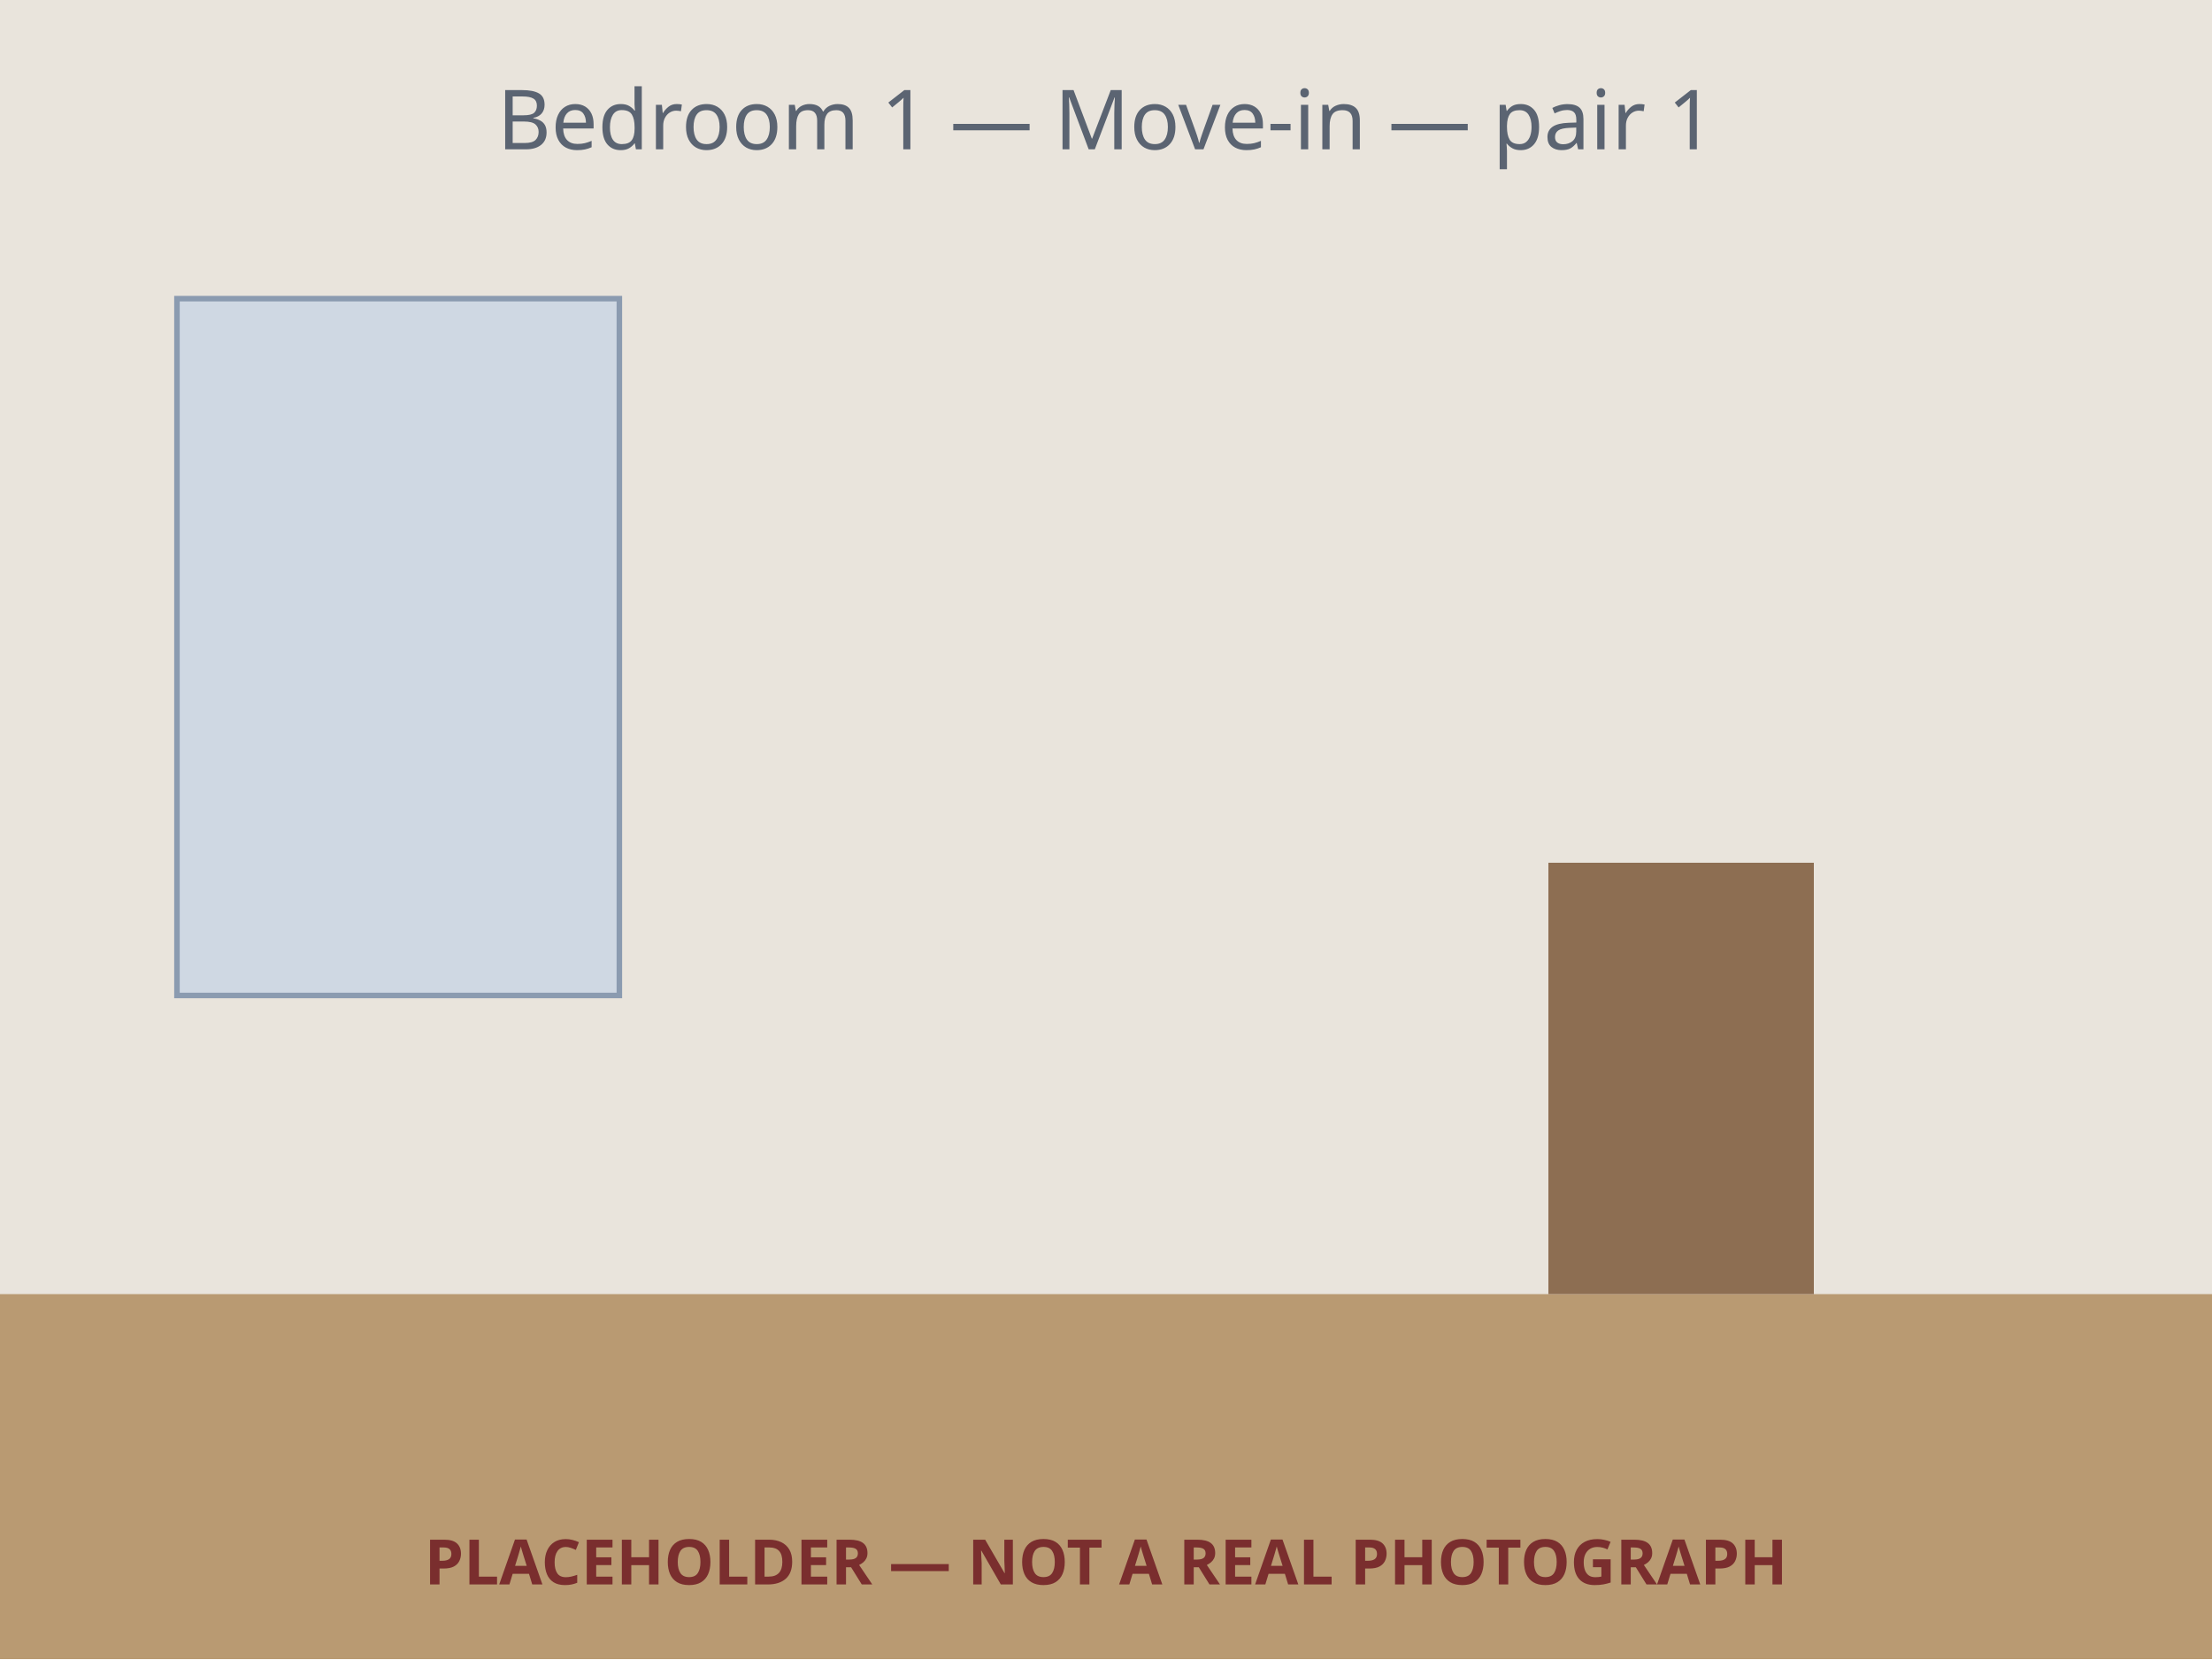
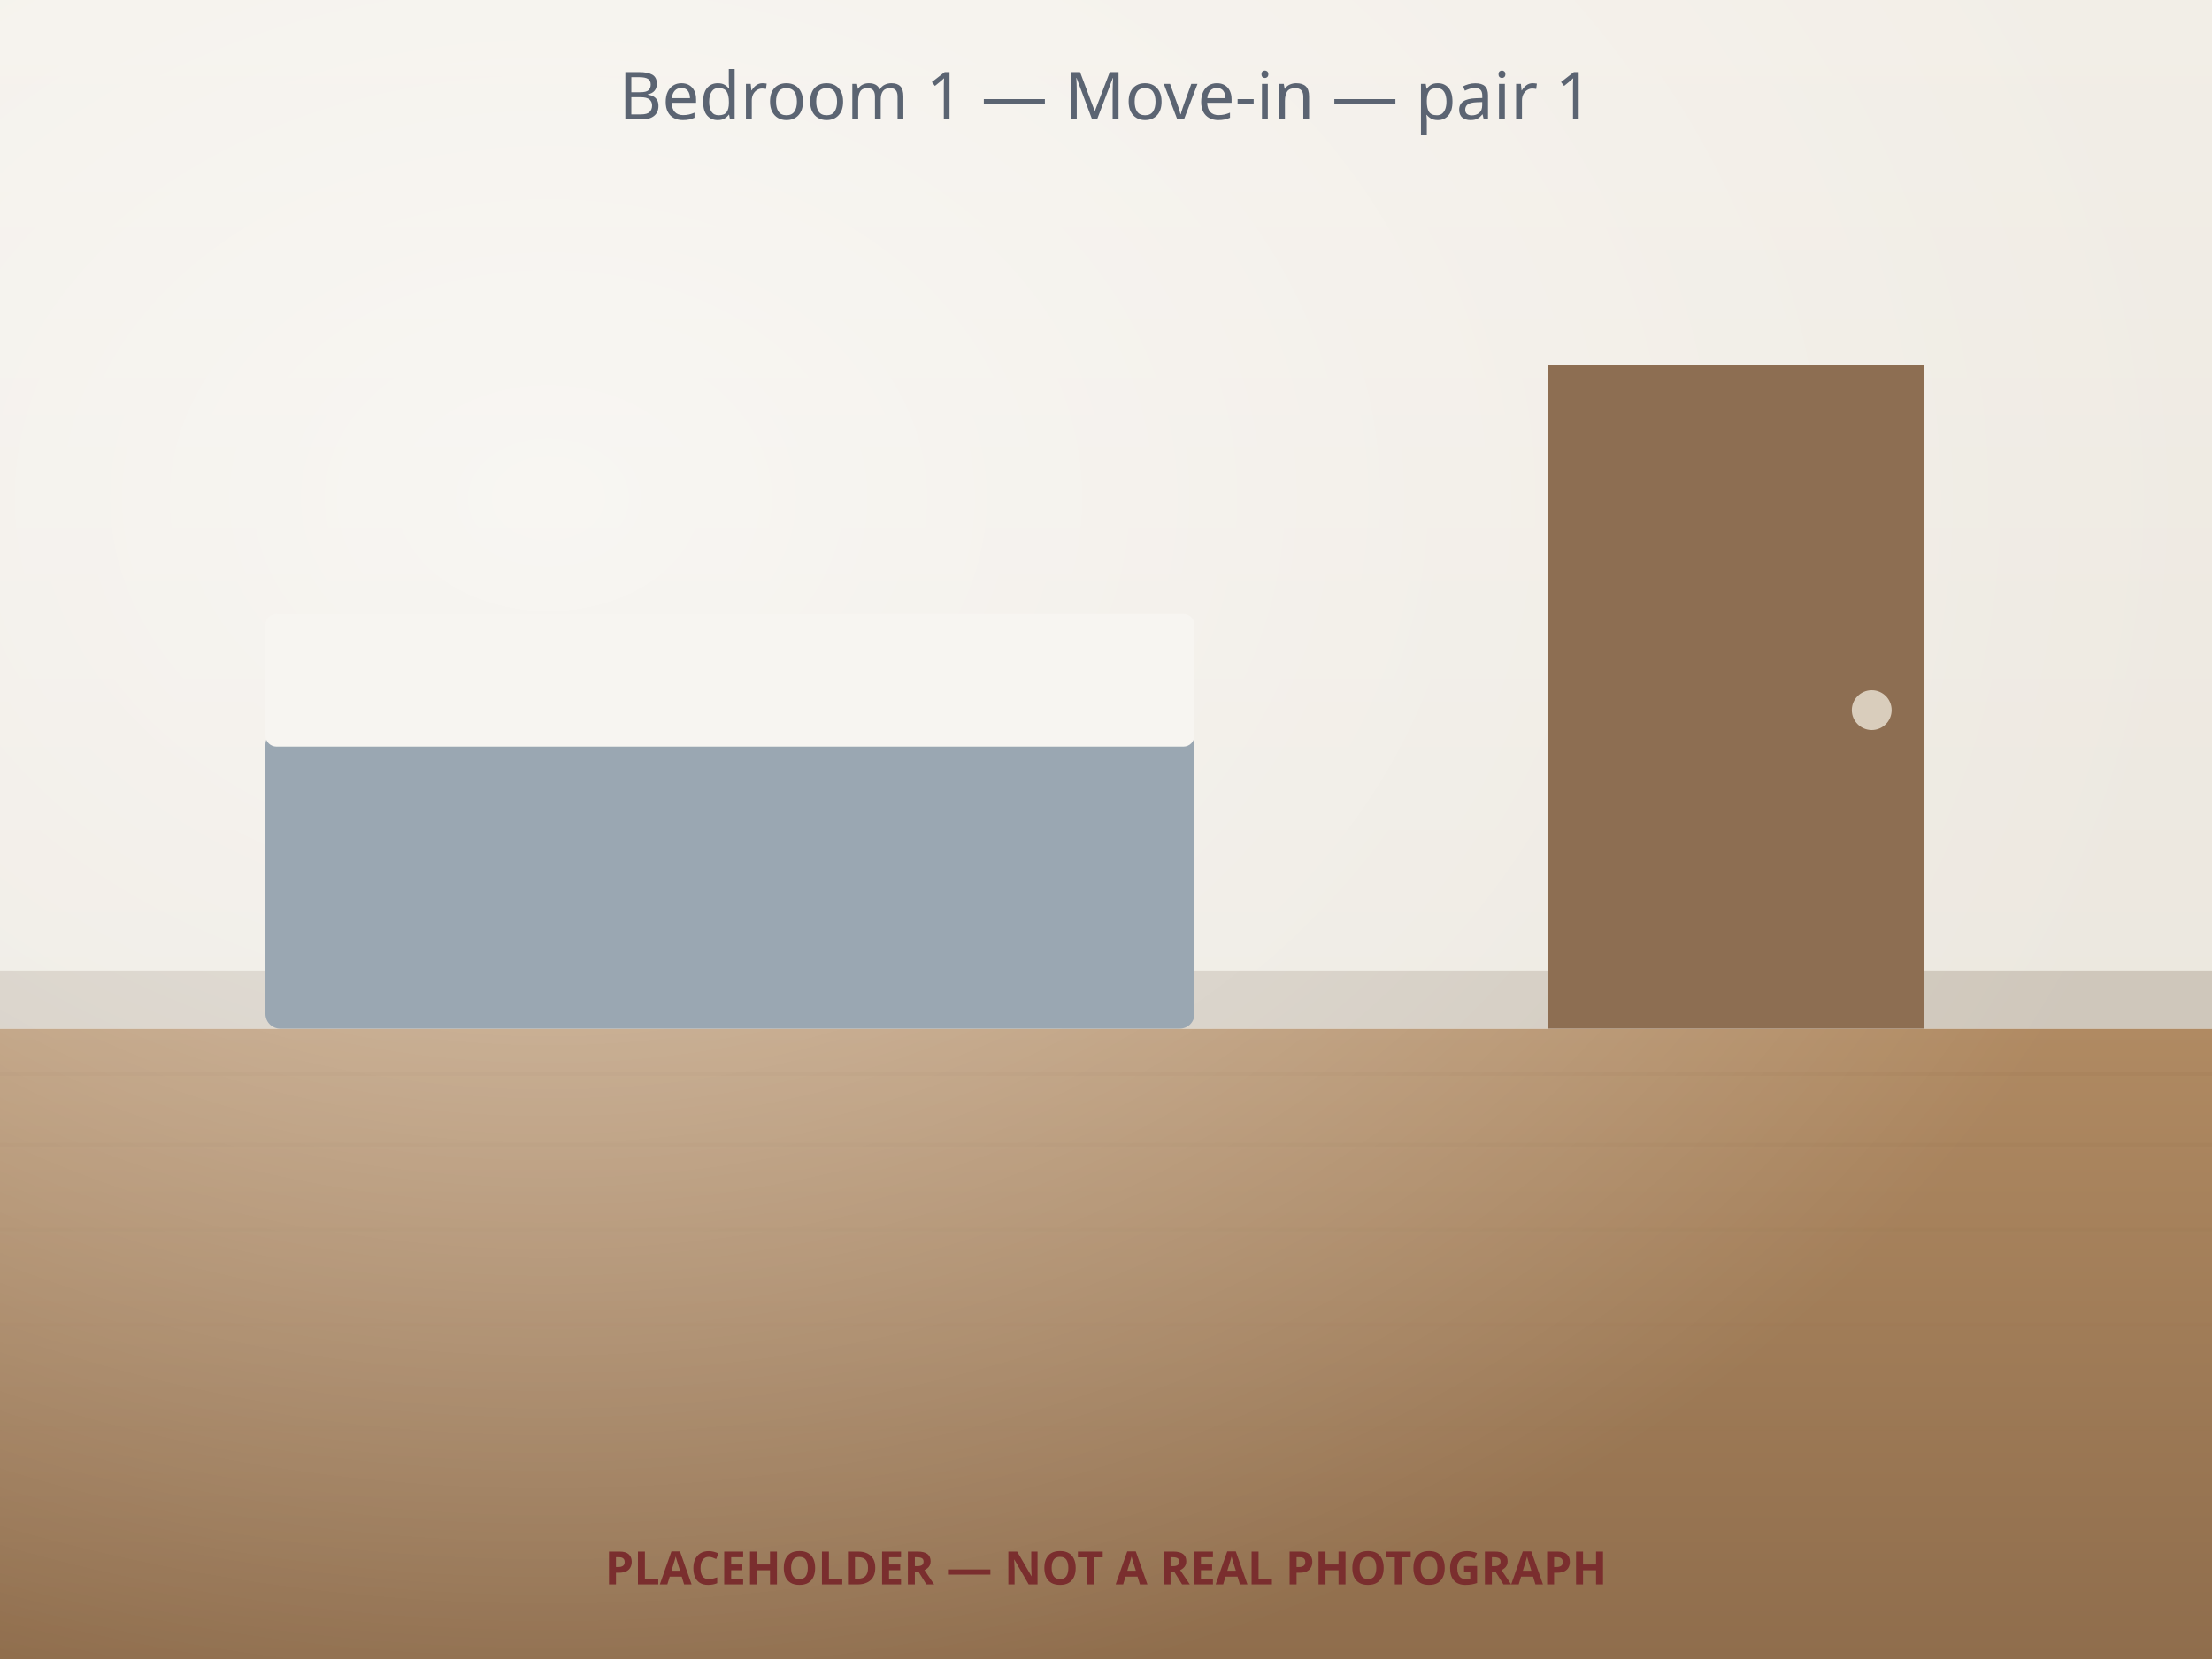
<svg xmlns="http://www.w3.org/2000/svg" width="1200" height="900" viewBox="0 0 1200 900" role="img">
-   <rect width="1200" height="900" fill="#e9e4dc" />
-   <rect y="702" width="1200" height="198" fill="#b99a72" />
-   <rect x="96" y="162" width="240" height="378" fill="#cfd8e3" stroke="#8b9bb0" stroke-width="3" />
-   <rect x="840" y="468" width="144" height="234" fill="#8d6e52" />
-   <text x="600" y="81" font-family="system-ui, sans-serif" font-size="45" fill="#5b6472" text-anchor="middle">Bedroom 1 — Move-in — pair 1</text>
-   <text x="600" y="859.5" font-family="system-ui, sans-serif" font-size="34" fill="#7a2e2e" text-anchor="middle" font-weight="600">PLACEHOLDER — NOT A REAL PHOTOGRAPH</text>
+   <defs>
+     <linearGradient id="wallg" x1="0" y1="0" x2="0" y2="1">
+       <stop offset="0" stop-color="#f2eee7" />
+       <stop offset="1" stop-color="#e8e3da" />
+     </linearGradient>
+     <linearGradient id="floorg" x1="0" y1="0" x2="0" y2="1">
+       <stop offset="0" stop-color="#b08a62" />
+       <stop offset="1" stop-color="#8f6d4c" />
+     </linearGradient>
+     <radialGradient id="daylight" cx="0.25" cy="0.3" r="0.75">
+       <stop offset="0" stop-color="#ffffff" stop-opacity="0.55" />
+       <stop offset="1" stop-color="#ffffff" stop-opacity="0" />
+     </radialGradient>
+     <radialGradient id="stain" cx="0.5" cy="0.5" r="0.5">
+       <stop offset="0" stop-color="#5a3a22" stop-opacity="0.85" />
+       <stop offset="0.6" stop-color="#6b4a2f" stop-opacity="0.55" />
+       <stop offset="1" stop-color="#6b4a2f" stop-opacity="0" />
+     </radialGradient>
+   </defs>
+   <rect width="1200" height="900" fill="url(#wallg)" />
+   <path d="M0 558.0 L1200.0 558.0 L1200.0 900 L0 900 Z" fill="url(#floorg)" />
+   <line x1="0" y1="582.7" x2="1200" y2="582.7" stroke="#9a765230" stroke-width="2" />
+   <line x1="0" y1="621.0" x2="1200" y2="621.0" stroke="#9a765230" stroke-width="2" />
+   <line x1="0" y1="667.0" x2="1200" y2="667.0" stroke="#9a765230" stroke-width="2" />
+   <line x1="0" y1="718.7" x2="1200" y2="718.7" stroke="#9a765230" stroke-width="2" />
+   <line x1="0" y1="775.1" x2="1200" y2="775.1" stroke="#9a765230" stroke-width="2" />
+   <line x1="0" y1="835.7" x2="1200" y2="835.7" stroke="#9a765230" stroke-width="2" />
+   <rect x="0" y="526.5" width="1200" height="31.5" fill="#cfc7bb" />
+   <rect width="1200" height="900" fill="url(#daylight)" />
+   <rect x="144.0" y="396.0" width="504.0" height="162.0" rx="8" fill="#9aa7b2" />
+   <rect x="144.0" y="333.0" width="504.0" height="72.0" rx="6" fill="#f7f5f1" />
+   <rect x="840.0" y="198.0" width="204.0" height="360.0" fill="#8d6e52" />
+   <circle cx="1015.4" cy="385.2" r="10.8" fill="#d9cdbc" />
+   <text x="600" y="64.8" font-family="system-ui, sans-serif" font-size="36" fill="#5b6472" text-anchor="middle">Bedroom 1 — Move-in — pair 1</text>
+   <text x="600" y="859.5" font-family="system-ui, sans-serif" font-size="25" fill="#7a2e2e" text-anchor="middle" font-weight="600">PLACEHOLDER — NOT A REAL PHOTOGRAPH</text>
</svg>
